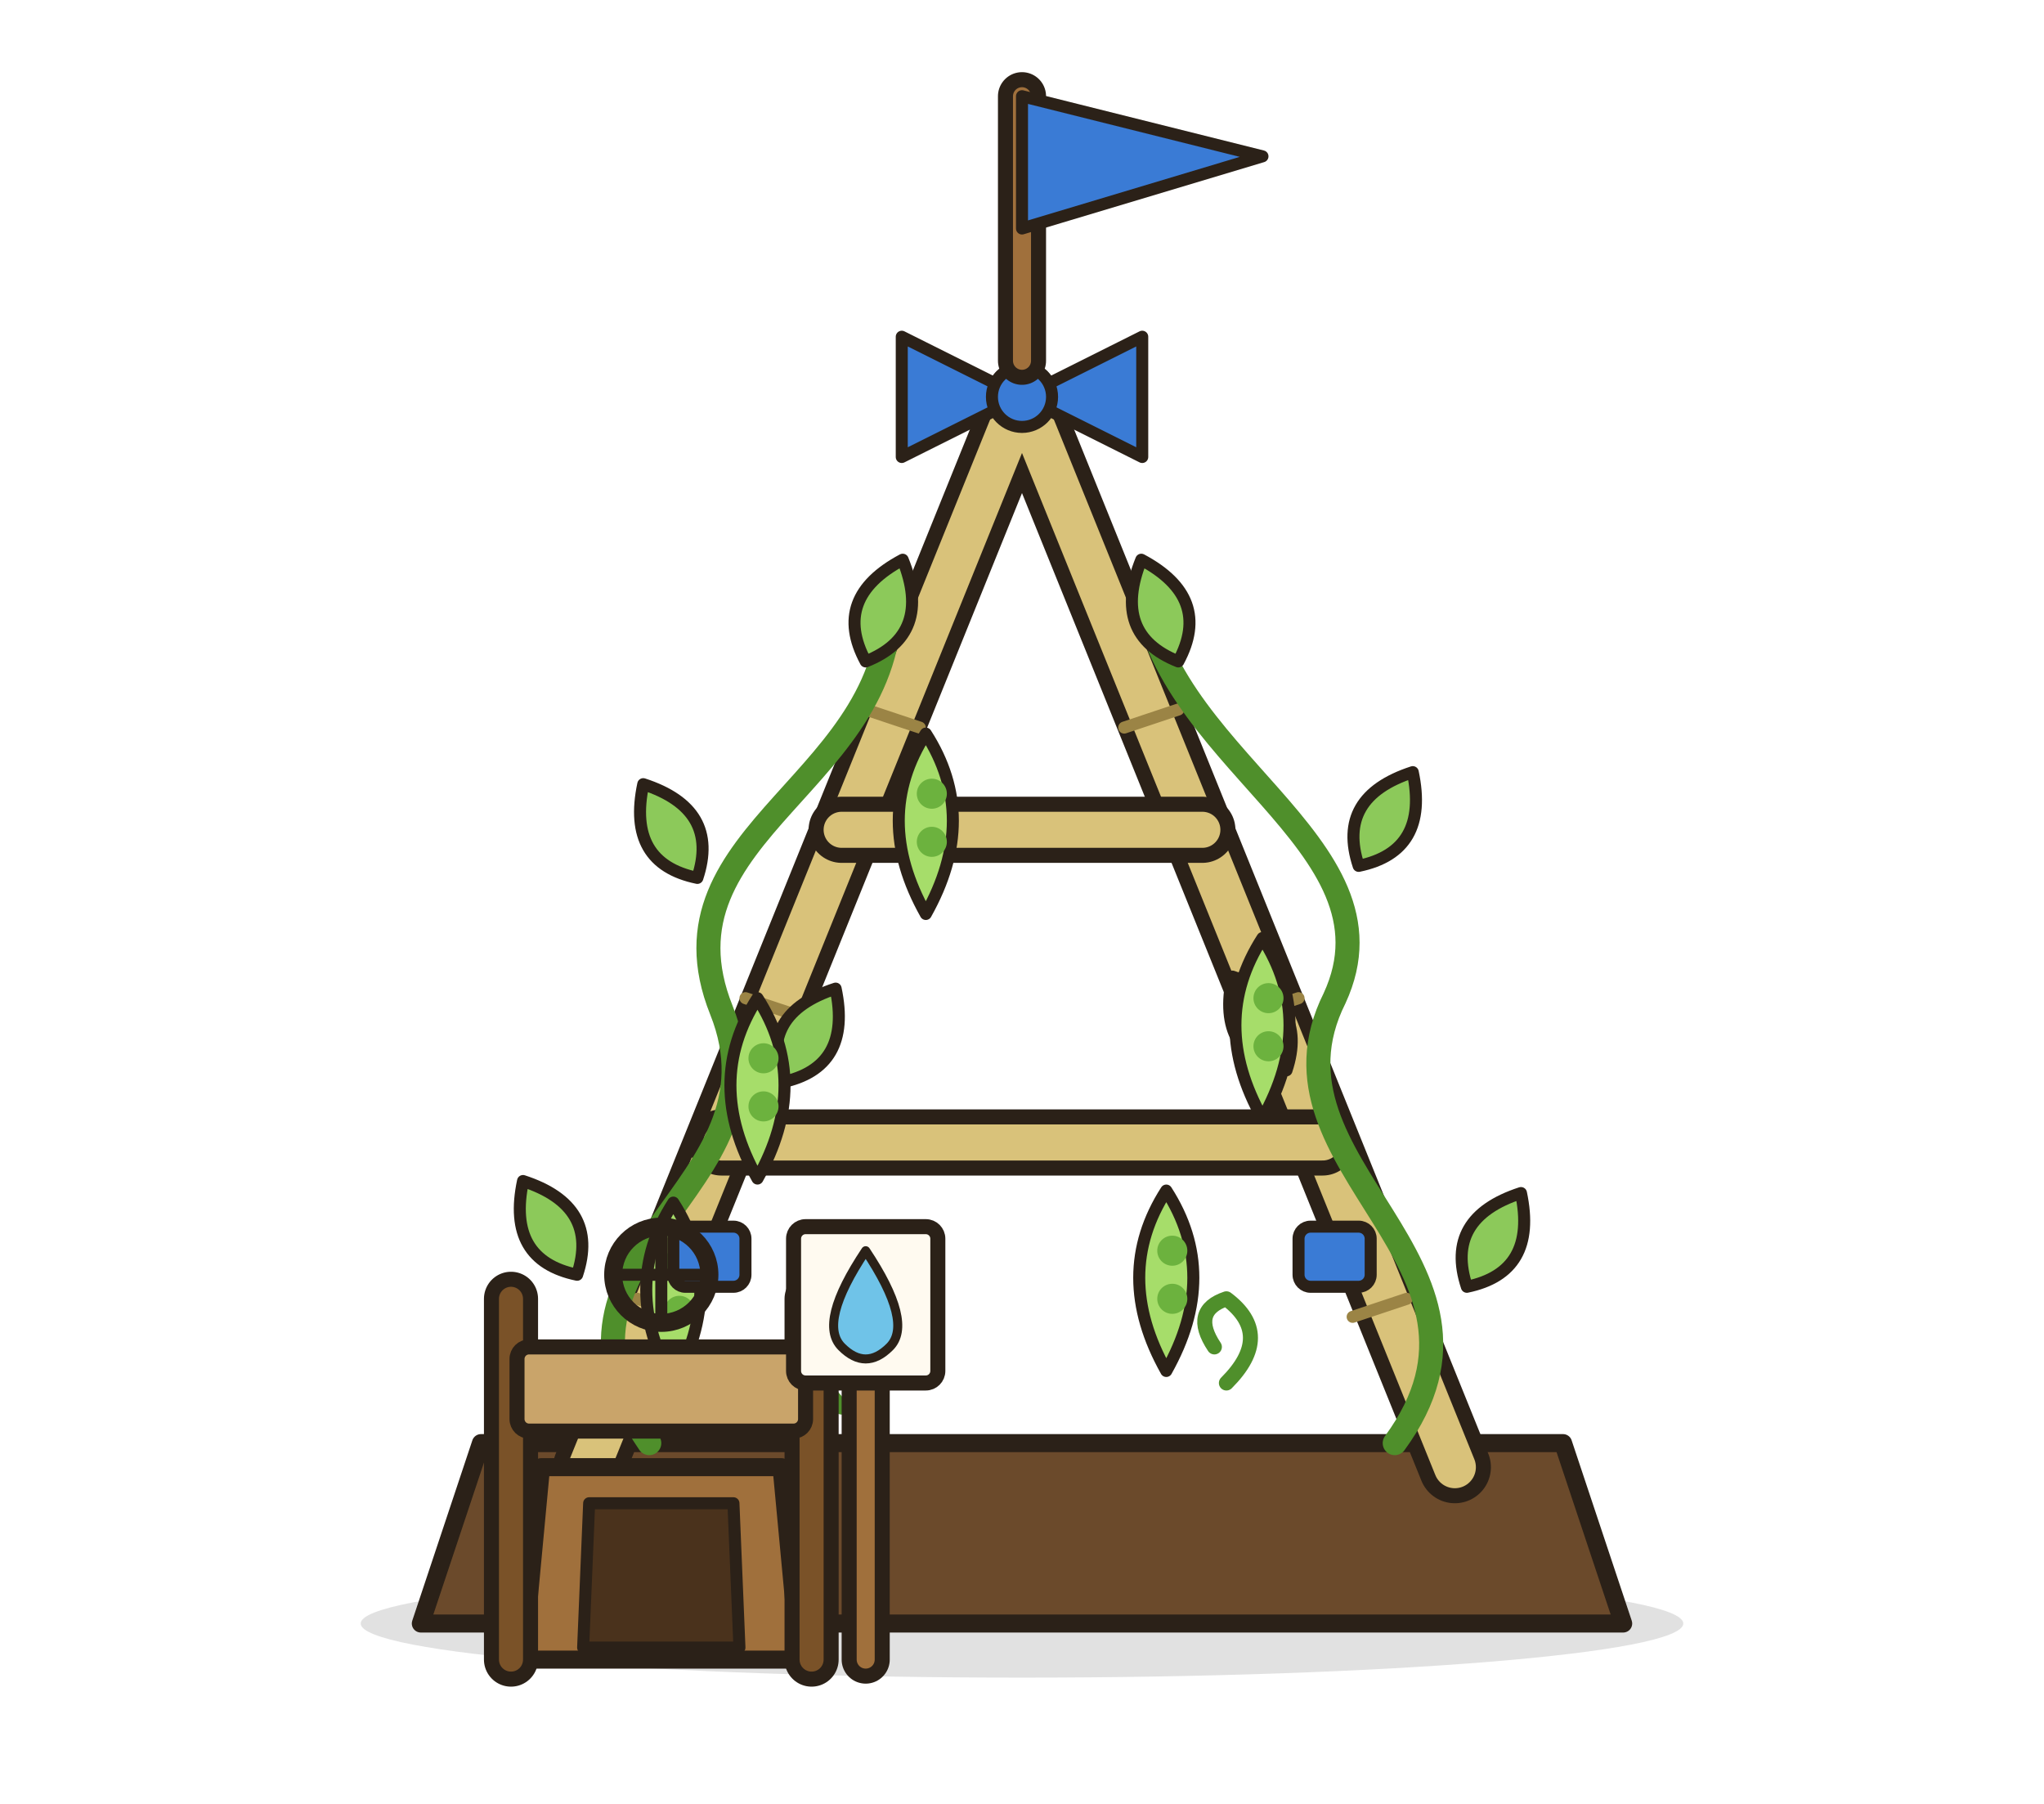
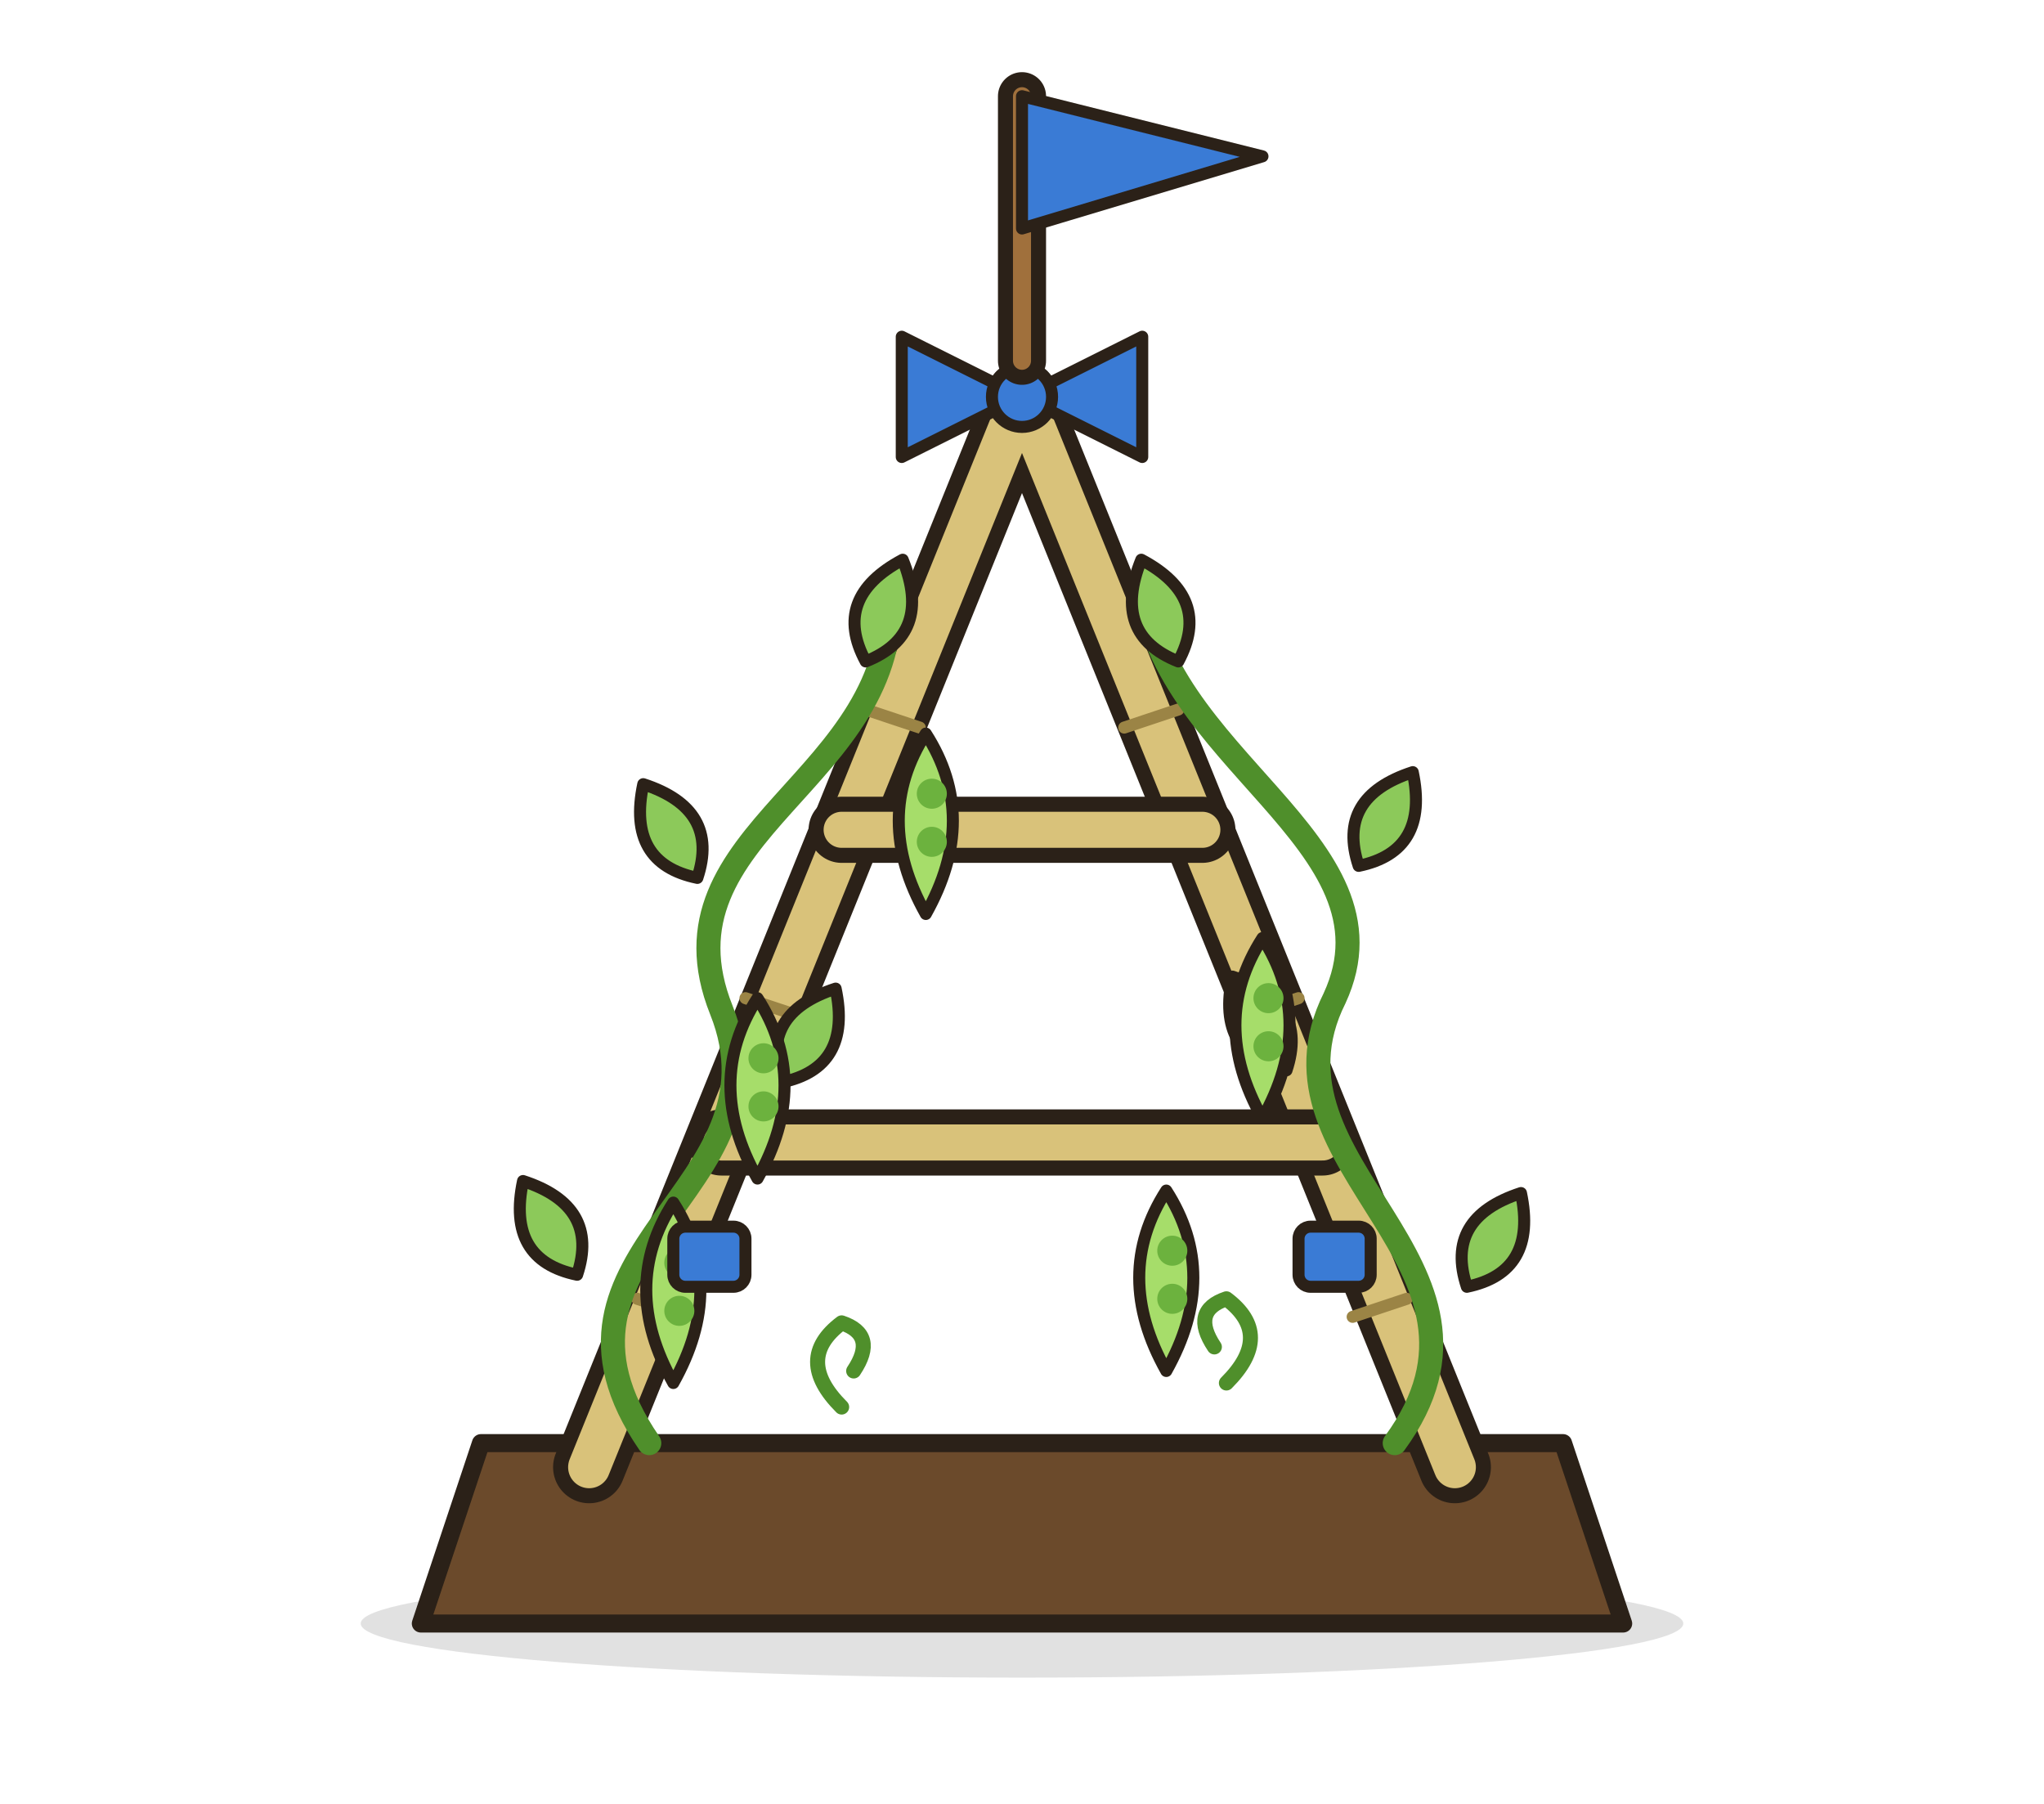
<svg xmlns="http://www.w3.org/2000/svg" viewBox="-170 -270 340 300" width="340" height="300">
  <g>
    <ellipse cx="0" cy="0" rx="110" ry="9" fill="#000000" fill-opacity="0.12" />
    <path d="M-100 0 L-90 -30 L90 -30 L100 0 Z" fill="#6b4a2b" stroke="#2b2118" stroke-width="3" stroke-linejoin="round" stroke-linecap="round" />
    <path d="M-72 -26 L0 -204 M72 -26 L0 -204" fill="none" stroke="#2b2118" stroke-width="12" stroke-linejoin="round" stroke-linecap="round" />
    <path d="M-72 -26 L0 -204 M72 -26 L0 -204" fill="none" stroke="#d9c27a" stroke-width="7" stroke-linejoin="round" stroke-linecap="round" />
    <path d="M-50 -80 L50 -80 M-30 -132 L30 -132" fill="none" stroke="#2b2118" stroke-width="11" stroke-linejoin="round" stroke-linecap="round" />
    <path d="M-50 -80 L50 -80 M-30 -132 L30 -132" fill="none" stroke="#d9c27a" stroke-width="6" stroke-linejoin="round" stroke-linecap="round" />
    <path d="M-64 -54 l9 3 M-46 -104 l9 3 M-26 -152 l9 3 M64 -54 l-9 3 M46 -104 l-9 3 M26 -152 l-9 3" fill="none" stroke="#9b8445" stroke-width="2" stroke-linejoin="round" stroke-linecap="round" />
    <path d="M-62 -30 C-84 -62 -38 -72 -50 -102 C-62 -132 -20 -140 -22 -172" fill="none" stroke="#4f8f2b" stroke-width="4" stroke-linejoin="round" stroke-linecap="round" />
    <path d="M62 -30 C84 -60 38 -76 52 -104 C64 -130 22 -144 20 -174" fill="none" stroke="#4f8f2b" stroke-width="4" stroke-linejoin="round" stroke-linecap="round" />
    <g transform="translate(-74,-58) rotate(-30)">
      <path d="M0 0 Q-9 -8 0 -18 Q9 -8 0 0 Z" fill="#8cc95a" stroke="#2b2118" stroke-width="2" stroke-linejoin="round" stroke-linecap="round" />
    </g>
    <g transform="translate(-40,-90) rotate(30)">
      <path d="M0 0 Q-9 -8 0 -18 Q9 -8 0 0 Z" fill="#8cc95a" stroke="#2b2118" stroke-width="2" stroke-linejoin="round" stroke-linecap="round" />
    </g>
    <g transform="translate(-54,-124) rotate(-30)">
      <path d="M0 0 Q-9 -8 0 -18 Q9 -8 0 0 Z" fill="#8cc95a" stroke="#2b2118" stroke-width="2" stroke-linejoin="round" stroke-linecap="round" />
    </g>
    <g transform="translate(-26,-160) rotate(20)">
      <path d="M0 0 Q-9 -8 0 -18 Q9 -8 0 0 Z" fill="#8cc95a" stroke="#2b2118" stroke-width="2" stroke-linejoin="round" stroke-linecap="round" />
    </g>
    <g transform="translate(74,-56) rotate(30)">
      <path d="M0 0 Q-9 -8 0 -18 Q9 -8 0 0 Z" fill="#8cc95a" stroke="#2b2118" stroke-width="2" stroke-linejoin="round" stroke-linecap="round" />
    </g>
    <g transform="translate(44,-92) rotate(-30)">
      <path d="M0 0 Q-9 -8 0 -18 Q9 -8 0 0 Z" fill="#8cc95a" stroke="#2b2118" stroke-width="2" stroke-linejoin="round" stroke-linecap="round" />
    </g>
    <g transform="translate(56,-126) rotate(30)">
      <path d="M0 0 Q-9 -8 0 -18 Q9 -8 0 0 Z" fill="#8cc95a" stroke="#2b2118" stroke-width="2" stroke-linejoin="round" stroke-linecap="round" />
    </g>
    <g transform="translate(26,-160) rotate(-20)">
      <path d="M0 0 Q-9 -8 0 -18 Q9 -8 0 0 Z" fill="#8cc95a" stroke="#2b2118" stroke-width="2" stroke-linejoin="round" stroke-linecap="round" />
    </g>
    <path d="M-44 -104 q9 14 0 30 q-9 -16 0 -30 Z" fill="#a6dd6a" stroke="#2b2118" stroke-width="2" stroke-linejoin="round" stroke-linecap="round" />
    <circle cx="-43" cy="-94" r="2.5" fill="#6cb23e" />
    <circle cx="-43" cy="-86" r="2.5" fill="#6cb23e" />
    <path d="M40 -114 q9 14 0 30 q-9 -16 0 -30 Z" fill="#a6dd6a" stroke="#2b2118" stroke-width="2" stroke-linejoin="round" stroke-linecap="round" />
    <circle cx="41" cy="-104" r="2.5" fill="#6cb23e" />
    <circle cx="41" cy="-96" r="2.5" fill="#6cb23e" />
    <path d="M-16 -148 q9 14 0 30 q-9 -16 0 -30 Z" fill="#a6dd6a" stroke="#2b2118" stroke-width="2" stroke-linejoin="round" stroke-linecap="round" />
    <circle cx="-15" cy="-138" r="2.5" fill="#6cb23e" />
    <circle cx="-15" cy="-130" r="2.5" fill="#6cb23e" />
    <path d="M24 -72 q9 14 0 30 q-9 -16 0 -30 Z" fill="#a6dd6a" stroke="#2b2118" stroke-width="2" stroke-linejoin="round" stroke-linecap="round" />
    <circle cx="25" cy="-62" r="2.5" fill="#6cb23e" />
    <circle cx="25" cy="-54" r="2.5" fill="#6cb23e" />
    <path d="M-58 -70 q9 14 0 30 q-9 -16 0 -30 Z" fill="#a6dd6a" stroke="#2b2118" stroke-width="2" stroke-linejoin="round" stroke-linecap="round" />
    <circle cx="-57" cy="-60" r="2.5" fill="#6cb23e" />
    <circle cx="-57" cy="-52" r="2.5" fill="#6cb23e" />
    <path d="M-30 -36 q-8 -8 0 -14 q6 2 2 8 M34 -40 q8 -8 0 -14 q-6 2 -2 8" fill="none" stroke="#4f8f2b" stroke-width="2.5" stroke-linejoin="round" stroke-linecap="round" />
    <rect x="-58" y="-66" width="12" height="10" rx="2" fill="#3a7bd5" stroke="#2b2118" stroke-width="2" />
    <rect x="46" y="-66" width="12" height="10" rx="2" fill="#3a7bd5" stroke="#2b2118" stroke-width="2" />
    <path d="M0 -204 L-20 -214 L-20 -194 Z" fill="#3a7bd5" stroke="#2b2118" stroke-width="2" stroke-linejoin="round" stroke-linecap="round" />
    <path d="M0 -204 L20 -214 L20 -194 Z" fill="#3a7bd5" stroke="#2b2118" stroke-width="2" stroke-linejoin="round" stroke-linecap="round" />
    <circle cx="0" cy="-204" r="5" fill="#3a7bd5" stroke="#2b2118" stroke-width="2" />
    <path d="M0 -210 L0 -254" fill="none" stroke="#2b2118" stroke-width="8" stroke-linejoin="round" stroke-linecap="round" />
    <path d="M0 -210 L0 -254" fill="none" stroke="#a0703c" stroke-width="3" stroke-linejoin="round" stroke-linecap="round" />
    <path d="M0 -254 L40 -244 L0 -232 Z" fill="#3a7bd5" stroke="#2b2118" stroke-width="2" stroke-linejoin="round" stroke-linecap="round" />
-     <path d="M-80 -26 L-40 -26 L-37 6 L-83 6 Z" fill="#a0703c" stroke="#2b2118" stroke-width="3" stroke-linejoin="round" stroke-linecap="round" />
-     <path d="M-72 -20 L-48 -20 L-47 4 L-73 4 Z" fill="#4a321c" stroke="#2b2118" stroke-width="2" stroke-linejoin="round" stroke-linecap="round" />
-     <path d="M-85 -54 L-85 6 M-35 -54 L-35 6" fill="none" stroke="#2b2118" stroke-width="9" stroke-linejoin="round" stroke-linecap="round" />
-     <path d="M-85 -54 L-85 6 M-35 -54 L-35 6" fill="none" stroke="#7a5228" stroke-width="4" stroke-linejoin="round" stroke-linecap="round" />
-     <rect x="-84" y="-46" width="48" height="14" rx="2" fill="#c9a46a" stroke="#2b2118" stroke-width="2.5" />
-     <circle cx="-60" cy="-58" r="8" fill="none" stroke="#2b2118" stroke-width="3" />
-     <path d="M-68 -58 L-52 -58 M-60 -66 L-60 -50" fill="none" stroke="#2b2118" stroke-width="2" stroke-linejoin="round" stroke-linecap="round" />
-     <path d="M-26 6 L-26 -40" fill="none" stroke="#2b2118" stroke-width="8" stroke-linejoin="round" stroke-linecap="round" />
-     <path d="M-26 6 L-26 -40" fill="none" stroke="#a0703c" stroke-width="3" stroke-linejoin="round" stroke-linecap="round" />
-     <rect x="-38" y="-66" width="24" height="26" rx="2" fill="#fffaf0" stroke="#2b2118" stroke-width="2.5" />
-     <path d="M-26 -62 Q-34 -50 -30 -46 Q-26 -42 -22 -46 Q-18 -50 -26 -62 Z" fill="#6fc3e8" stroke="#2b2118" stroke-width="1.5" stroke-linejoin="round" stroke-linecap="round" />
  </g>
</svg>
